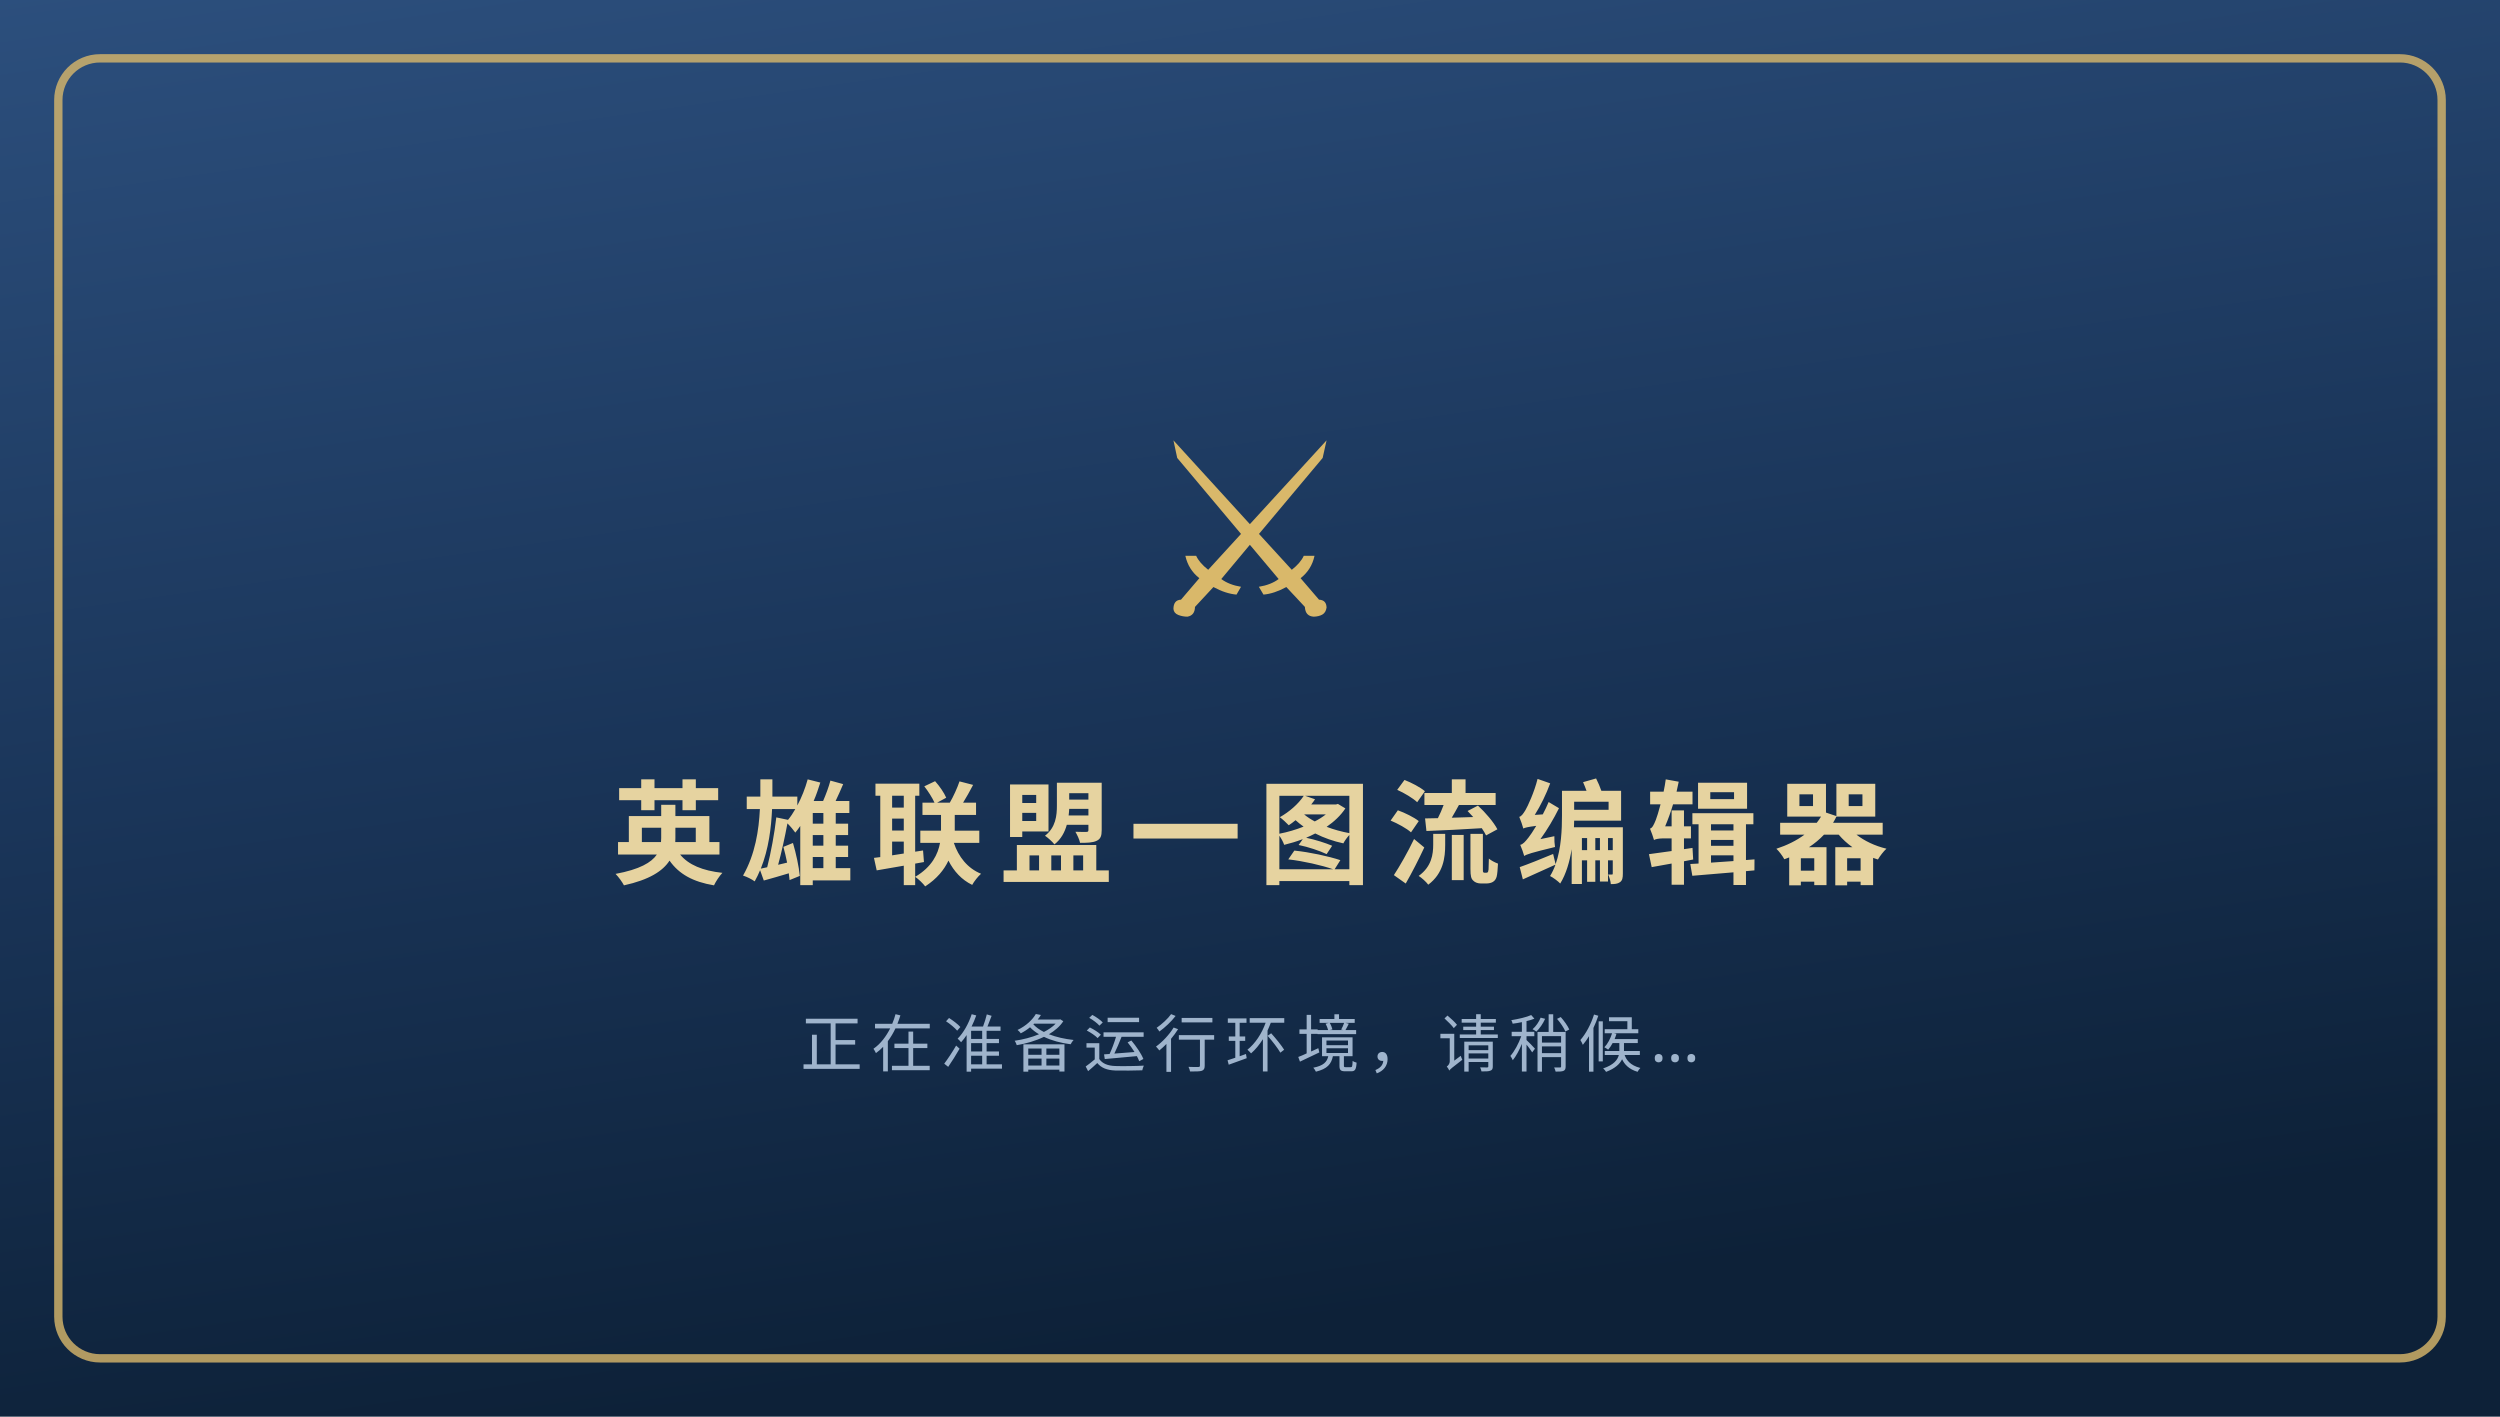
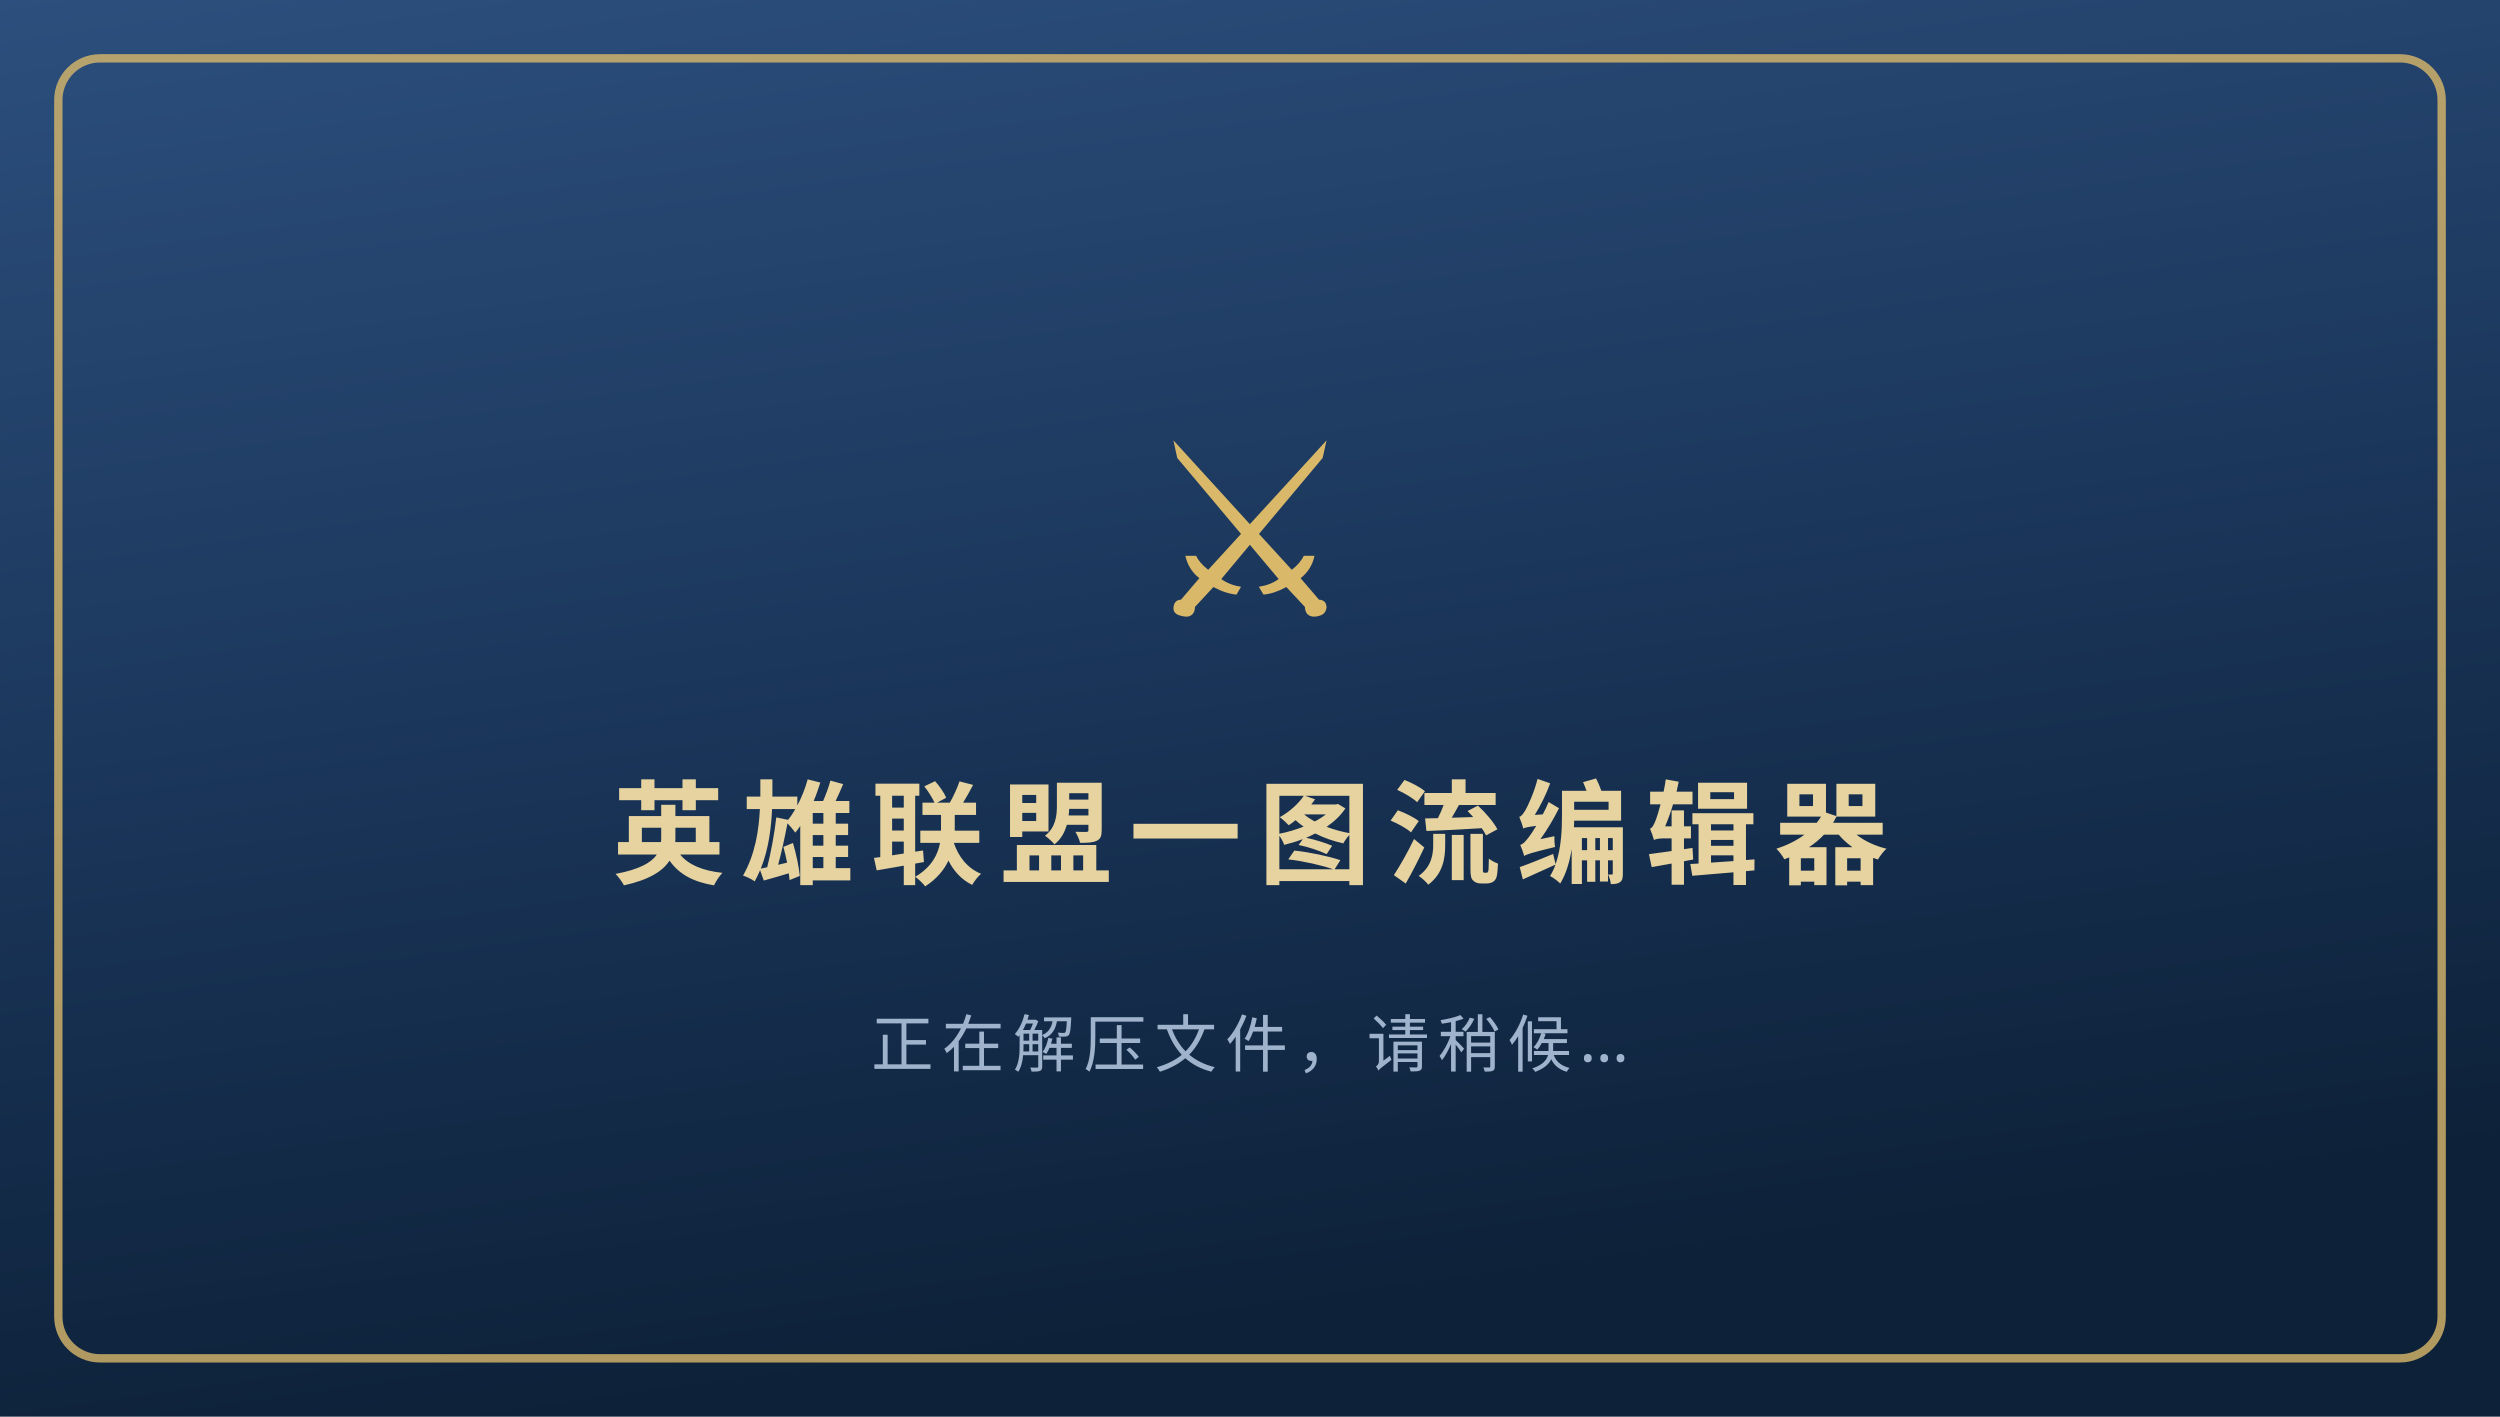
<svg xmlns="http://www.w3.org/2000/svg" viewBox="0 0 600 340">
  <defs>
    <linearGradient id="bg" x1="0" y1="0" x2="0.25" y2="1">
      <stop offset="0" stop-color="#2c4f7d" />
      <stop offset="0.55" stop-color="#1a3559" />
      <stop offset="1" stop-color="#0d2138" />
    </linearGradient>
  </defs>
  <rect x="0" y="0" width="600" height="340" fill="url(#bg)" />
  <rect x="14" y="14" width="572" height="312" rx="10" fill="none" stroke="#d9b86a" stroke-width="2" opacity="0.8" />
  <text x="300" y="148" text-anchor="middle" font-size="58" fill="#d9b86a" font-family="Microsoft YaHei, Segoe UI Symbol">⚔</text>
  <text x="300" y="210" text-anchor="middle" font-size="27" font-weight="700" letter-spacing="4" fill="#e6d3a0" font-family="Microsoft YaHei">英雄联盟一图流编辑器</text>
-   <text x="300" y="256" text-anchor="middle" font-size="15" letter-spacing="2" fill="#9fb4cc" font-family="Microsoft YaHei">正在准备运行环境，请稍候…</text>
+   <text x="300" y="256" text-anchor="middle" font-size="15" letter-spacing="2" fill="#9fb4cc" font-family="Microsoft YaHei">正在解压文件，请稍候…</text>
</svg>
